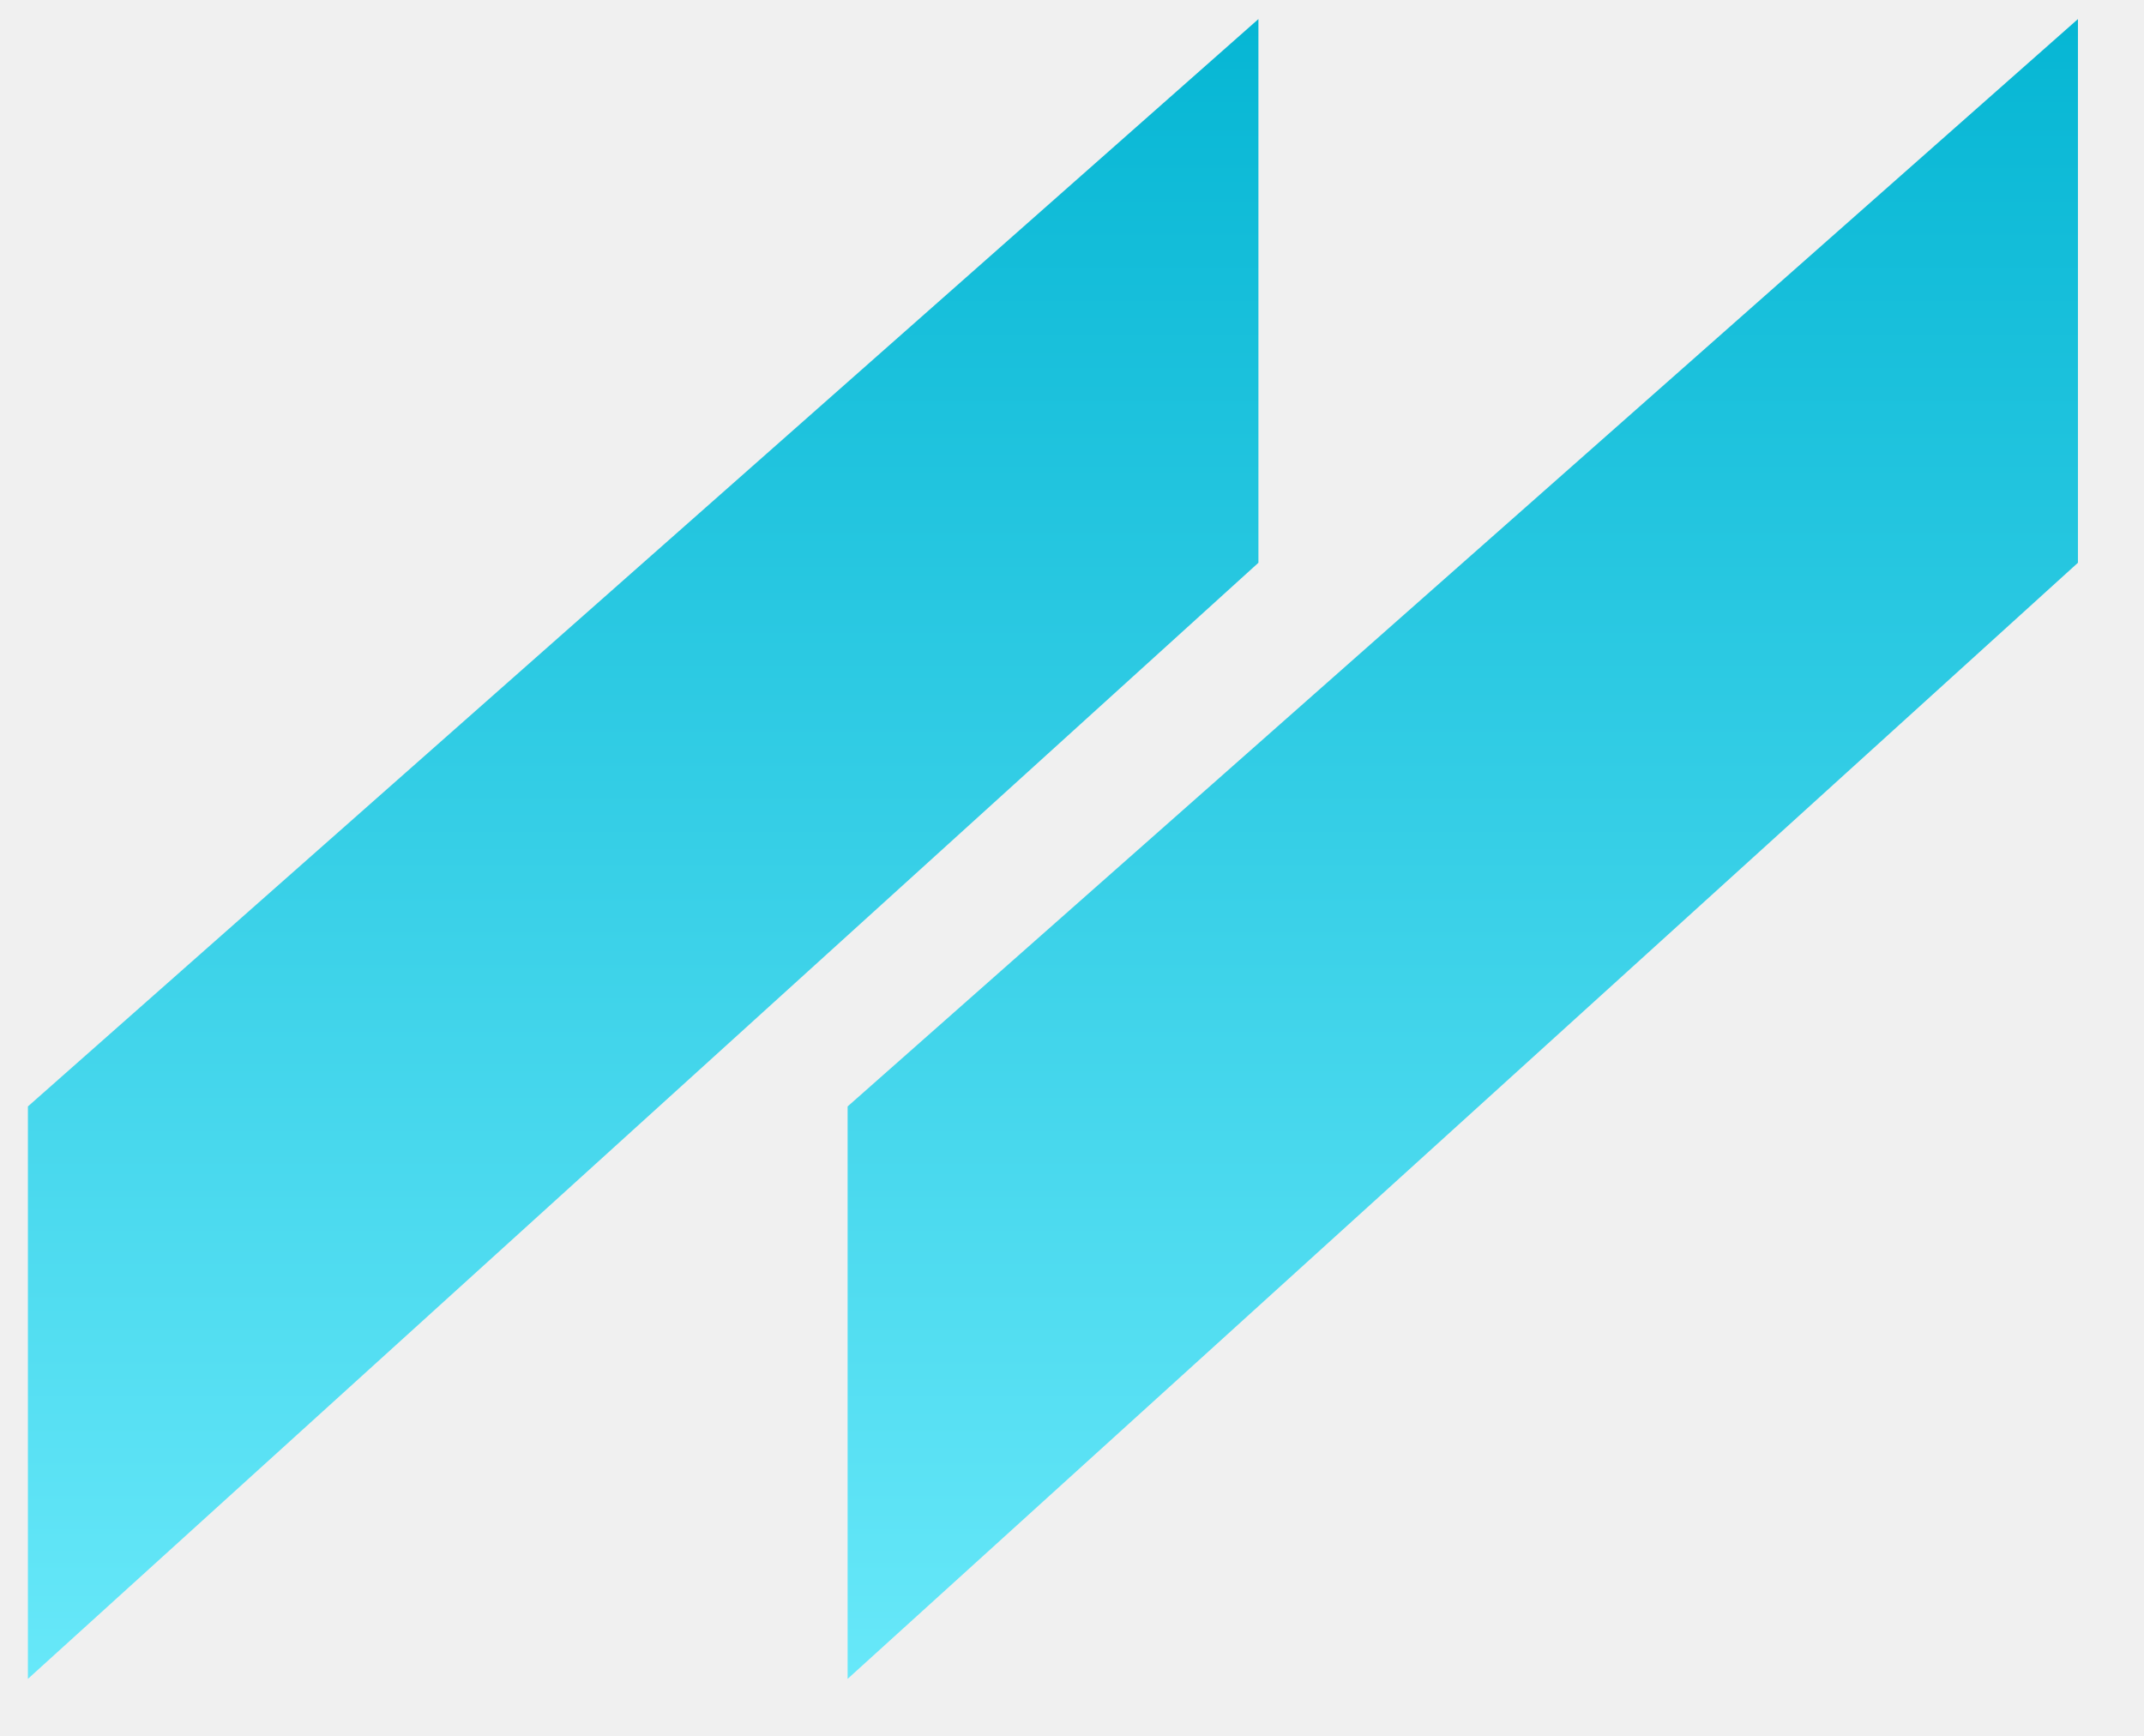
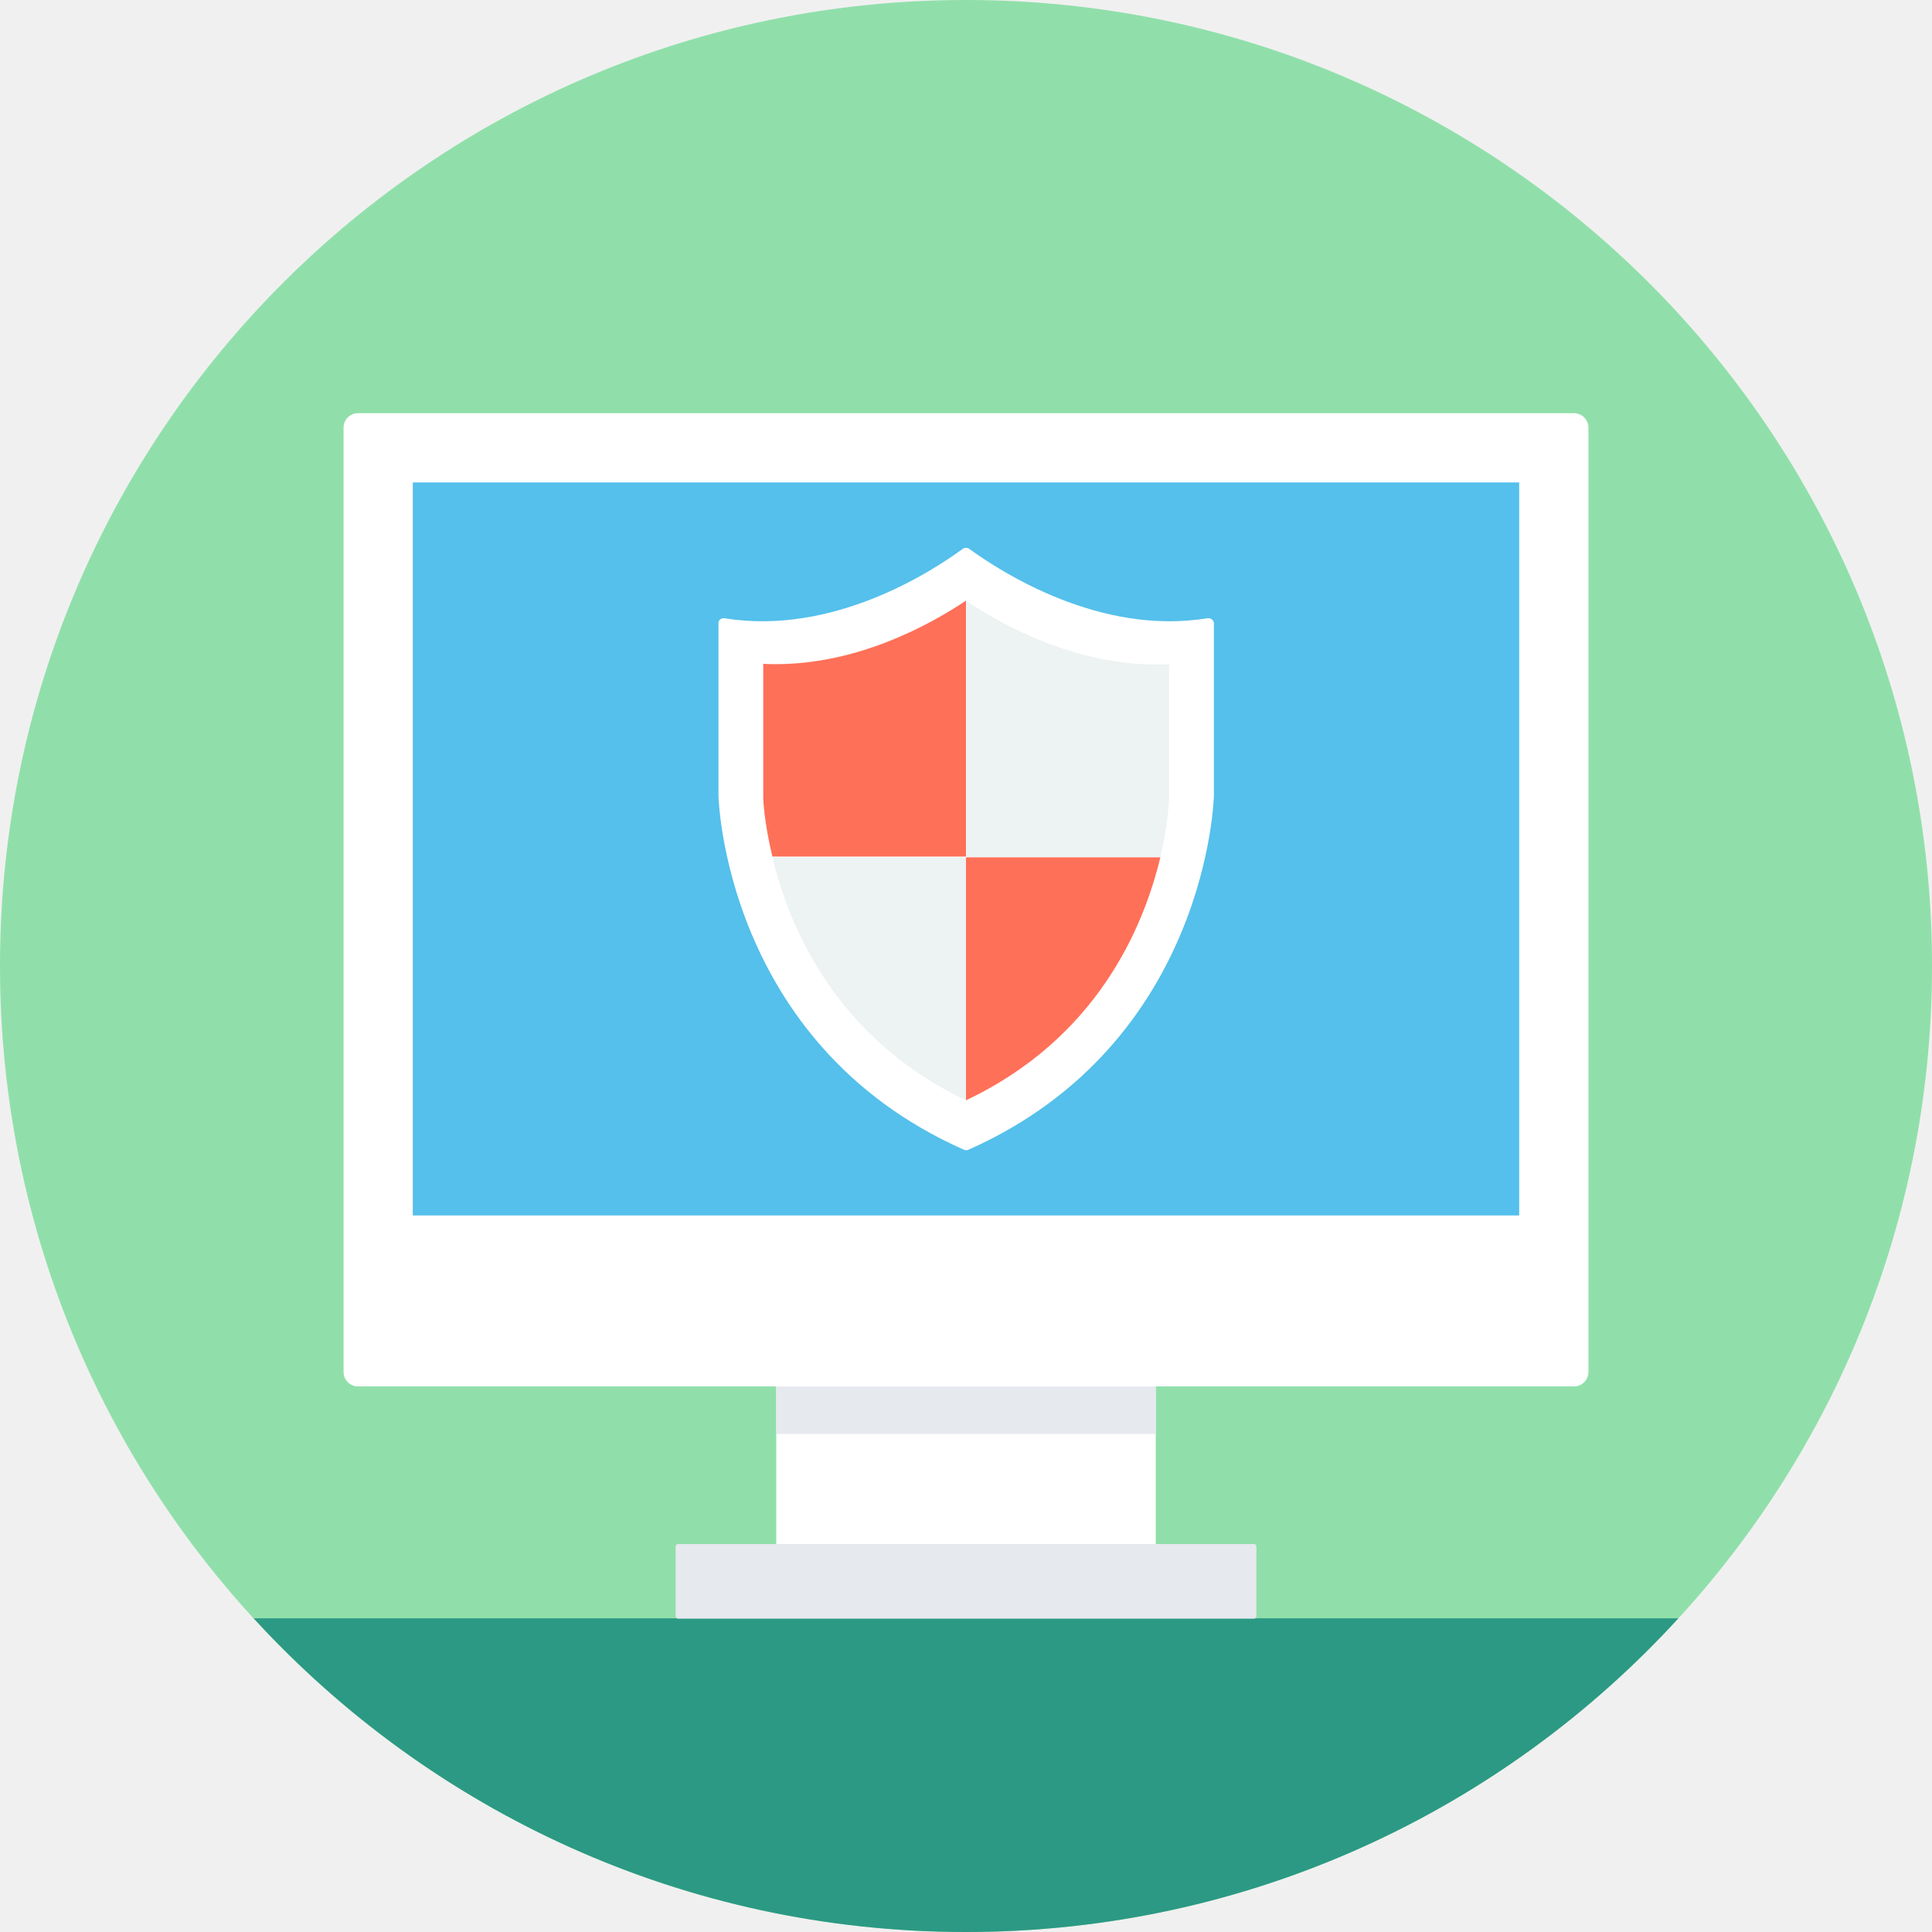
- <svg xmlns="http://www.w3.org/2000/svg" xmlns:xlink="http://www.w3.org/1999/xlink" version="1.1" preserveAspectRatio="xMidYMid meet" viewBox="344.564 330.278 111.737 91.218" width="53.87" height="43.61">
-   <defs>
-     <path d="M453.3 331.28L453.3 359.85L388.64 418.5L388.64 388.42L453.3 331.28Z" id="aFZf6T5ED" />
-     <linearGradient id="gradientb2ThqnP5Op" gradientUnits="userSpaceOnUse" x1="420.97" y1="331.28" x2="420.97" y2="418.5">
-       <stop style="stop-color: #06b6d4;stop-opacity: 1" offset="0%" />
-       <stop style="stop-color: #67e8f9;stop-opacity: 1" offset="100%" />
-     </linearGradient>
-     <path d="M410.23 331.28L410.23 359.85L345.56 418.5L345.56 388.42L410.23 331.28Z" id="a9fehgwfM" />
-     <linearGradient id="gradientk1wNV9Ostb" gradientUnits="userSpaceOnUse" x1="377.89" y1="331.28" x2="377.89" y2="418.5">
-       <stop style="stop-color: #06b6d4;stop-opacity: 1" offset="0%" />
-       <stop style="stop-color: #67e8f9;stop-opacity: 1" offset="100%" />
-     </linearGradient>
-   </defs>
+ <svg xmlns="http://www.w3.org/2000/svg" version="1.1" id="Layer_1" viewBox="0 0 505 505" xml:space="preserve">
+   <circle style="fill:#90DFAA;" cx="252.5" cy="252.5" r="252.5" />
+   <path style="fill:#2C9984;" d="M66.3,423c46.2,50.4,112.5,82,186.2,82s140.1-31.6,186.2-82H66.3z" />
+   <rect x="202.9" y="362.3" style="fill:#FFFFFF;" width="99.2" height="41.3" />
  <g>
-     <g>
-       <use xlink:href="#aFZf6T5ED" opacity="1" fill="url(#gradientb2ThqnP5Op)" />
-     </g>
-     <g>
-       <use xlink:href="#a9fehgwfM" opacity="1" fill="url(#gradientk1wNV9Ostb)" />
-     </g>
+     <rect x="202.9" y="362.3" style="fill:#E6E9EE;" width="99.2" height="12.5" />
+     <path style="fill:#E6E9EE;" d="M327.8,403.6H177.2c-0.3,0-0.6,0.3-0.6,0.6v18.3c0,0.3,0.3,0.6,0.6,0.6h150.6c0.3,0,0.6-0.3,0.6-0.6   v-18.3C328.4,403.9,328.1,403.6,327.8,403.6z" />
  </g>
+   <path style="fill:#FFFFFF;" d="M411.4,108H93.6c-2.1,0-3.8,1.7-3.8,3.8v246.8c0,2.1,1.7,3.8,3.8,3.8h317.8c2.1,0,3.8-1.7,3.8-3.8  V111.8C415.2,109.7,413.5,108,411.4,108z" />
+   <rect x="107.9" y="126.1" style="fill:#54C0EB;" width="289.2" height="191.6" />
+   <path style="fill:#FFFFFF;" d="M315.6,161.6c-28.2,4.6-53.9-12.1-62.2-18.1c-0.5-0.4-1.3-0.4-1.8,0c-8.2,6-34,22.7-62.2,18.1  c-0.8-0.1-1.6,0.4-1.6,1.2V208c0,0,1.4,64.7,64.1,92.5c0.4,0.2,0.9,0.2,1.3,0c62.7-27.9,64.1-92.5,64.1-92.5v-45.2  C317.2,162,316.4,161.5,315.6,161.6z" />
+   <path style="fill:#EDF2F2;" d="M303.3,224.1c2-8.6,2.2-14.5,2.3-15.2v-35.3c-1.1,0.1-2.2,0.1-3.3,0.1c-21.5,0-40.1-10.2-49.7-16.6  l0,0v67H303.3z" />
+   <path style="fill:#FF7058;" d="M252.5,157c-9.6,6.4-28.2,16.6-49.7,16.6l0,0c-1.1,0-2.2,0-3.3-0.1v35.1c0,0.2,0.2,6.3,2.4,15.3h50.6  V157z" />
+   <path style="fill:#EDF2F2;" d="M201.9,224.1c4.3,18,16.5,47.3,50.6,63.5v-63.5H201.9z" />
+   <path style="fill:#FF7058;" d="M252.5,224.1v63.5l0,0c34.5-16.3,46.5-45.6,50.8-63.5H252.5z" />
</svg>
